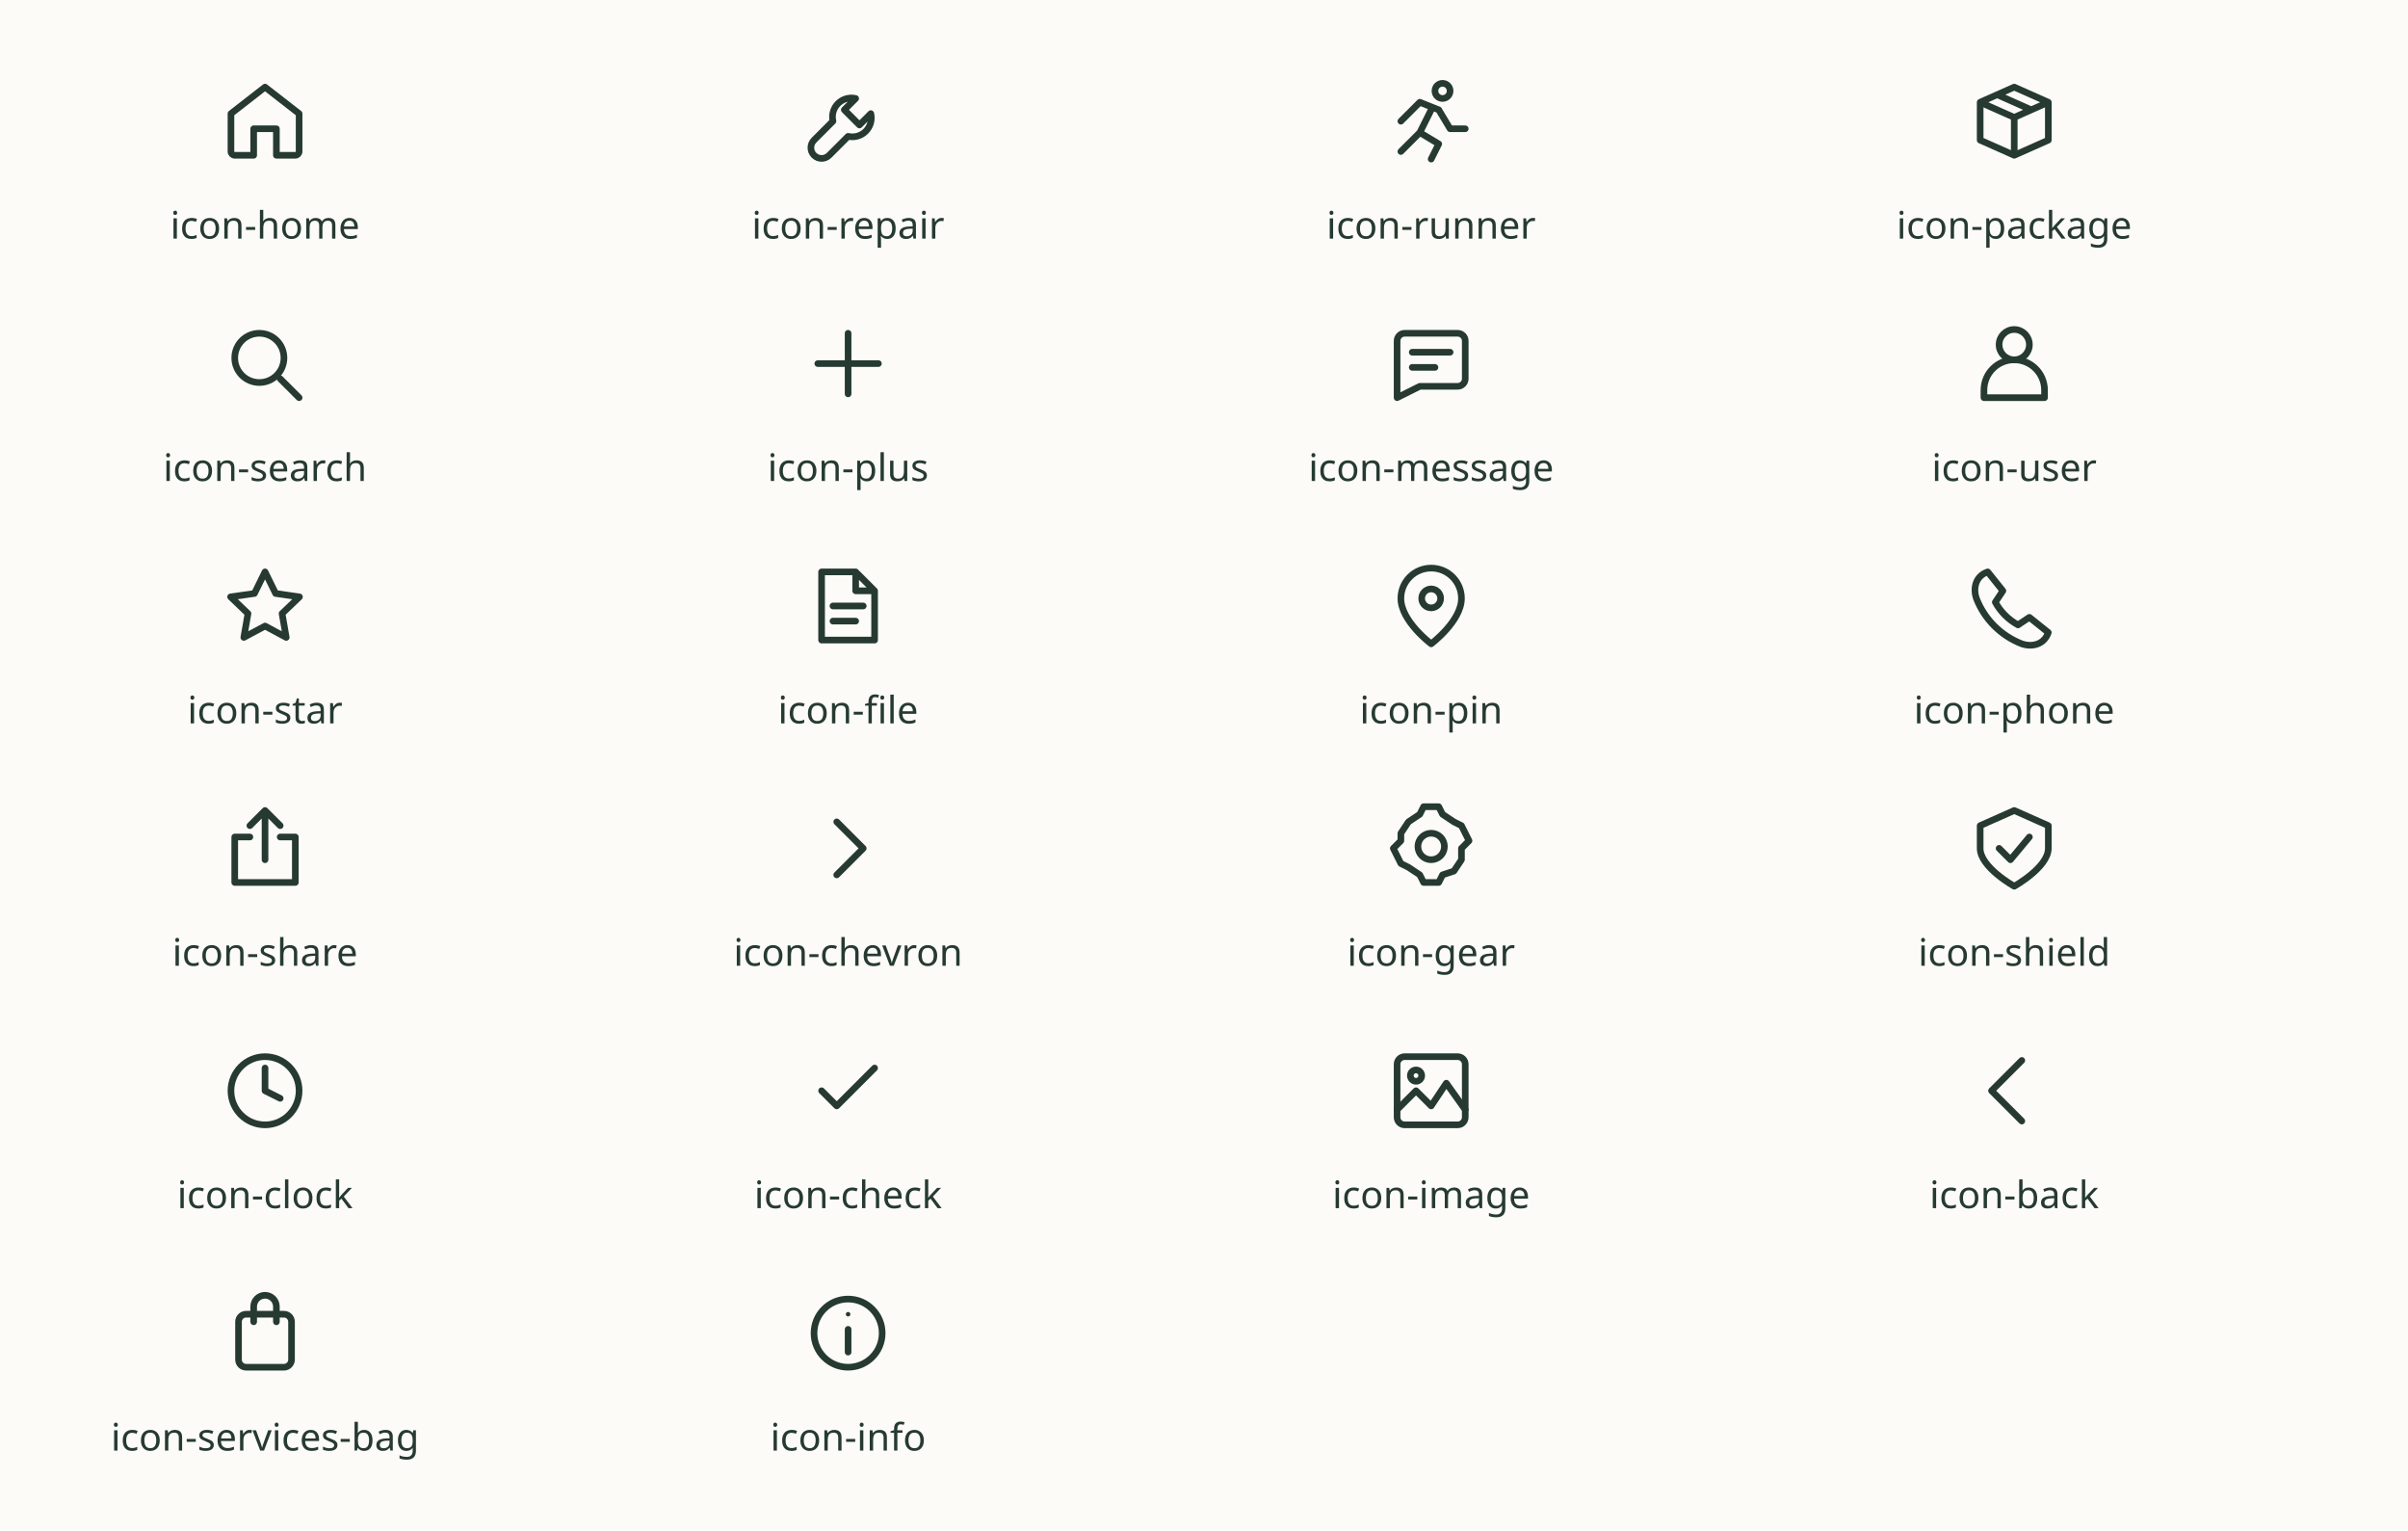
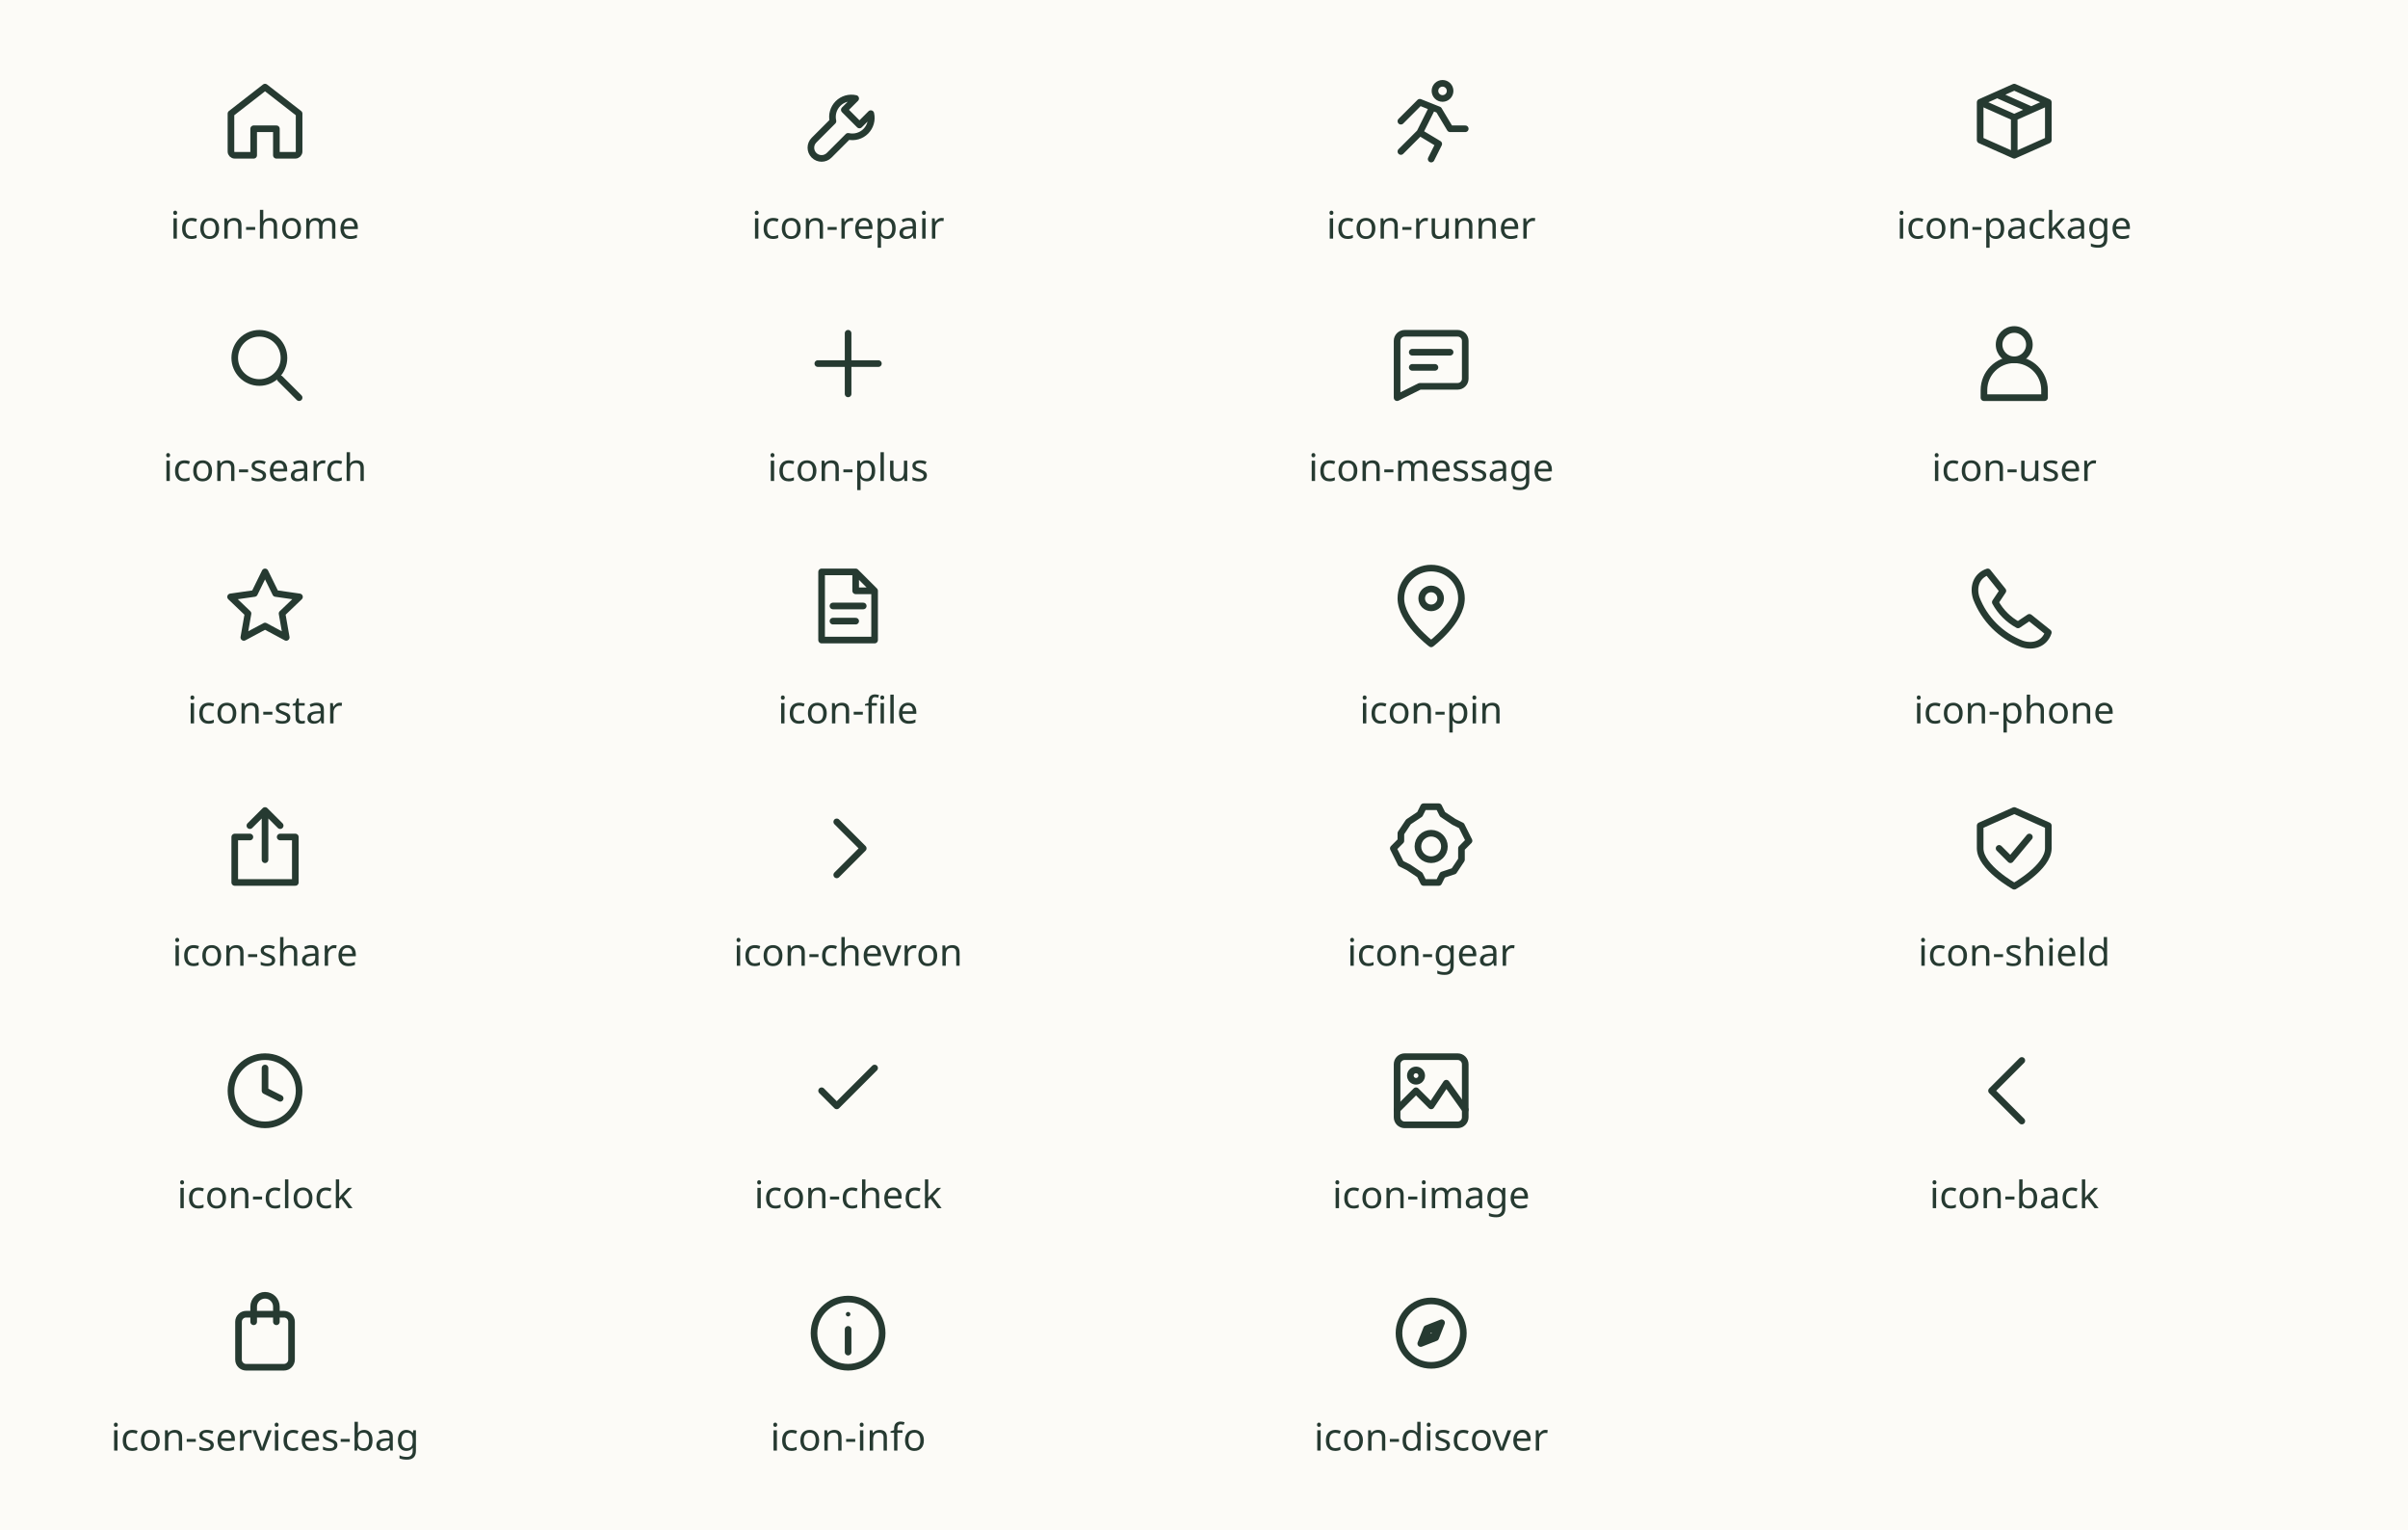
<svg xmlns="http://www.w3.org/2000/svg" width="636" height="404" viewBox="0 0 636 404" color="#263A31" fill="none" stroke="currentColor" stroke-width="1.75" stroke-linecap="round" stroke-linejoin="round" font-family="system-ui, Microsoft YaHei, sans-serif">
  <rect width="636" height="404" fill="#FCFBF7" stroke="none" />
  <defs>
    <symbol id="icon-home" viewBox="0 0 24 24">
      <path d="m3 10 9-7 9 7v10a1 1 0 0 1-1 1h-5v-7H9v7H4a1 1 0 0 1-1-1Z" />
    </symbol>
    <symbol id="icon-repair" viewBox="0 0 24 24">
      <path d="M14 6a5 5 0 0 0-6 6L3 17a2.8 2.8 0 0 0 4 4l5-5a5 5 0 0 0 6-6l-3 3-4-4Z" />
    </symbol>
    <symbol id="icon-runner" viewBox="0 0 24 24">
      <circle cx="15" cy="4" r="2" />
      <path d="m4 12 5-5 5 2 3 5h4M12 9l-3 6 5 3-2 4M9 15l-5 5" />
    </symbol>
    <symbol id="icon-package" viewBox="0 0 24 24">
      <path d="m3 7 9-4 9 4v10l-9 4-9-4ZM3 7l9 4 9-4M12 11v10M7.5 5l9 4" />
    </symbol>
    <symbol id="icon-search" viewBox="0 0 24 24">
      <circle cx="10.5" cy="10.5" r="6.5" />
      <path d="m16 16 5 5" />
    </symbol>
    <symbol id="icon-plus" viewBox="0 0 24 24">
      <path d="M12 4v16M4 12h16" />
    </symbol>
    <symbol id="icon-message" viewBox="0 0 24 24">
      <path d="M5 4h14a2 2 0 0 1 2 2v10a2 2 0 0 1-2 2H9l-6 3V6a2 2 0 0 1 2-2Z" />
      <path d="M7 9h10M7 13h6" />
    </symbol>
    <symbol id="icon-user" viewBox="0 0 24 24">
      <circle cx="12" cy="7" r="4" />
      <path d="M4 21v-2a8 8 0 0 1 16 0v2Z" />
    </symbol>
    <symbol id="icon-star" viewBox="0 0 24 24">
      <path d="m12 3 2.8 5.7 6.3.9-4.6 4.4 1.1 6.3-5.6-3-5.6 3 1.1-6.3L2.9 9.6l6.3-.9Z" />
    </symbol>
    <symbol id="icon-file" viewBox="0 0 24 24">
      <path d="M5 3h9l5 5v13H5ZM14 3v5h5M8 12h8M8 16h6" />
    </symbol>
    <symbol id="icon-pin" viewBox="0 0 24 24">
      <path d="M20 10c0 6-8 12-8 12S4 16 4 10a8 8 0 0 1 16 0Z" />
      <circle cx="12" cy="10" r="2.5" />
    </symbol>
    <symbol id="icon-phone" viewBox="0 0 24 24">
      <path d="m5 3 4 5-2 3a15 15 0 0 0 6 6l3-2 5 4c-1 3-4 4-7 3A21 21 0 0 1 2 10C1 7 2 4 5 3Z" />
    </symbol>
    <symbol id="icon-share" viewBox="0 0 24 24">
      <path d="M8 9H4v12h16V9h-4M12 15V2M8 6l4-4 4 4" />
    </symbol>
    <symbol id="icon-chevron" viewBox="0 0 24 24">
      <path d="m9 5 7 7-7 7" />
    </symbol>
    <symbol id="icon-gear" viewBox="0 0 24 24">
      <path d="m9 3 1-2h4l1 2 3 2 2 1 2 4-2 2v3l-2 3-3 1-1 2h-4l-1-2-3-2-2-1-2-4 2-2V8l2-3Z" />
      <circle cx="12" cy="11.5" r="3.5" />
    </symbol>
    <symbol id="icon-shield" viewBox="0 0 24 24">
      <path d="m12 2 9 4v6c0 5-9 10-9 10S3 17 3 12V6Z" />
      <path d="m8 12 3 3 5-6" />
    </symbol>
    <symbol id="icon-clock" viewBox="0 0 24 24">
      <circle cx="12" cy="12" r="9" />
      <path d="M12 6v6l4 2" />
    </symbol>
    <symbol id="icon-check" viewBox="0 0 24 24">
      <path d="m5 12 4 4L19 6" />
    </symbol>
    <symbol id="icon-image" viewBox="0 0 24 24">
      <rect x="3" y="3" width="18" height="18" rx="2" />
      <circle cx="8" cy="8" r="1.5" />
      <path d="m3 17 5-5 4 4 4-6 5 7" />
    </symbol>
    <symbol id="icon-back" viewBox="0 0 24 24">
      <path d="m14 4-8 8 8 8" />
    </symbol>
    <symbol id="icon-services-bag" viewBox="0 0 24 24">
      <rect x="5" y="7" width="14" height="14" rx="2" />
      <path d="M9 9V5a3 3 0 0 1 6 0v4" />
    </symbol>
    <symbol id="icon-info" viewBox="0 0 24 24">
      <circle cx="12" cy="12" r="9" />
      <path d="M12 11v6" />
      <circle cx="12" cy="7" r=".6" fill="currentColor" stroke="none" />
+     </symbol>
+     <symbol id="icon-discover" viewBox="0 0 24 24">
+       <circle cx="12" cy="12" r="8.5" />
+       <path d="M14.75 9.25 13.2 13.2l-3.95 1.55 1.55-3.95 3.95-1.55Z" />
+       <circle cx="12" cy="12" r="1" />
    </symbol>
  </defs>
  <g transform="translate(10 20)">
    <use href="#icon-home" x="48" width="24" height="24" />
    <text x="60" y="43" text-anchor="middle" stroke="none" fill="#263A31" font-size="10">icon-home</text>
  </g>
  <g transform="translate(164 20)">
    <use href="#icon-repair" x="48" width="24" height="24" />
    <text x="60" y="43" text-anchor="middle" stroke="none" fill="#263A31" font-size="10">icon-repair</text>
  </g>
  <g transform="translate(318 20)">
    <use href="#icon-runner" x="48" width="24" height="24" />
    <text x="60" y="43" text-anchor="middle" stroke="none" fill="#263A31" font-size="10">icon-runner</text>
  </g>
  <g transform="translate(472 20)">
    <use href="#icon-package" x="48" width="24" height="24" />
    <text x="60" y="43" text-anchor="middle" stroke="none" fill="#263A31" font-size="10">icon-package</text>
  </g>
  <g transform="translate(10 84)">
    <use href="#icon-search" x="48" width="24" height="24" />
    <text x="60" y="43" text-anchor="middle" stroke="none" fill="#263A31" font-size="10">icon-search</text>
  </g>
  <g transform="translate(164 84)">
    <use href="#icon-plus" x="48" width="24" height="24" />
    <text x="60" y="43" text-anchor="middle" stroke="none" fill="#263A31" font-size="10">icon-plus</text>
  </g>
  <g transform="translate(318 84)">
    <use href="#icon-message" x="48" width="24" height="24" />
    <text x="60" y="43" text-anchor="middle" stroke="none" fill="#263A31" font-size="10">icon-message</text>
  </g>
  <g transform="translate(472 84)">
    <use href="#icon-user" x="48" width="24" height="24" />
    <text x="60" y="43" text-anchor="middle" stroke="none" fill="#263A31" font-size="10">icon-user</text>
  </g>
  <g transform="translate(10 148)">
    <use href="#icon-star" x="48" width="24" height="24" />
    <text x="60" y="43" text-anchor="middle" stroke="none" fill="#263A31" font-size="10">icon-star</text>
  </g>
  <g transform="translate(164 148)">
    <use href="#icon-file" x="48" width="24" height="24" />
    <text x="60" y="43" text-anchor="middle" stroke="none" fill="#263A31" font-size="10">icon-file</text>
  </g>
  <g transform="translate(318 148)">
    <use href="#icon-pin" x="48" width="24" height="24" />
    <text x="60" y="43" text-anchor="middle" stroke="none" fill="#263A31" font-size="10">icon-pin</text>
  </g>
  <g transform="translate(472 148)">
    <use href="#icon-phone" x="48" width="24" height="24" />
    <text x="60" y="43" text-anchor="middle" stroke="none" fill="#263A31" font-size="10">icon-phone</text>
  </g>
  <g transform="translate(10 212)">
    <use href="#icon-share" x="48" width="24" height="24" />
    <text x="60" y="43" text-anchor="middle" stroke="none" fill="#263A31" font-size="10">icon-share</text>
  </g>
  <g transform="translate(164 212)">
    <use href="#icon-chevron" x="48" width="24" height="24" />
    <text x="60" y="43" text-anchor="middle" stroke="none" fill="#263A31" font-size="10">icon-chevron</text>
  </g>
  <g transform="translate(318 212)">
    <use href="#icon-gear" x="48" width="24" height="24" />
    <text x="60" y="43" text-anchor="middle" stroke="none" fill="#263A31" font-size="10">icon-gear</text>
  </g>
  <g transform="translate(472 212)">
    <use href="#icon-shield" x="48" width="24" height="24" />
    <text x="60" y="43" text-anchor="middle" stroke="none" fill="#263A31" font-size="10">icon-shield</text>
  </g>
  <g transform="translate(10 276)">
    <use href="#icon-clock" x="48" width="24" height="24" />
    <text x="60" y="43" text-anchor="middle" stroke="none" fill="#263A31" font-size="10">icon-clock</text>
  </g>
  <g transform="translate(164 276)">
    <use href="#icon-check" x="48" width="24" height="24" />
    <text x="60" y="43" text-anchor="middle" stroke="none" fill="#263A31" font-size="10">icon-check</text>
  </g>
  <g transform="translate(318 276)">
    <use href="#icon-image" x="48" width="24" height="24" />
    <text x="60" y="43" text-anchor="middle" stroke="none" fill="#263A31" font-size="10">icon-image</text>
  </g>
  <g transform="translate(472 276)">
    <use href="#icon-back" x="48" width="24" height="24" />
    <text x="60" y="43" text-anchor="middle" stroke="none" fill="#263A31" font-size="10">icon-back</text>
  </g>
  <g transform="translate(10 340)">
    <use href="#icon-services-bag" x="48" width="24" height="24" />
    <text x="60" y="43" text-anchor="middle" stroke="none" fill="#263A31" font-size="10">icon-services-bag</text>
  </g>
  <g transform="translate(164 340)">
    <use href="#icon-info" x="48" width="24" height="24" />
    <text x="60" y="43" text-anchor="middle" stroke="none" fill="#263A31" font-size="10">icon-info</text>
  </g>
+   <g transform="translate(318 340)">
+     <use href="#icon-discover" x="48" width="24" height="24" />
+     <text x="60" y="43" text-anchor="middle" stroke="none" fill="#263A31" font-size="10">icon-discover</text>
+   </g>
</svg>
